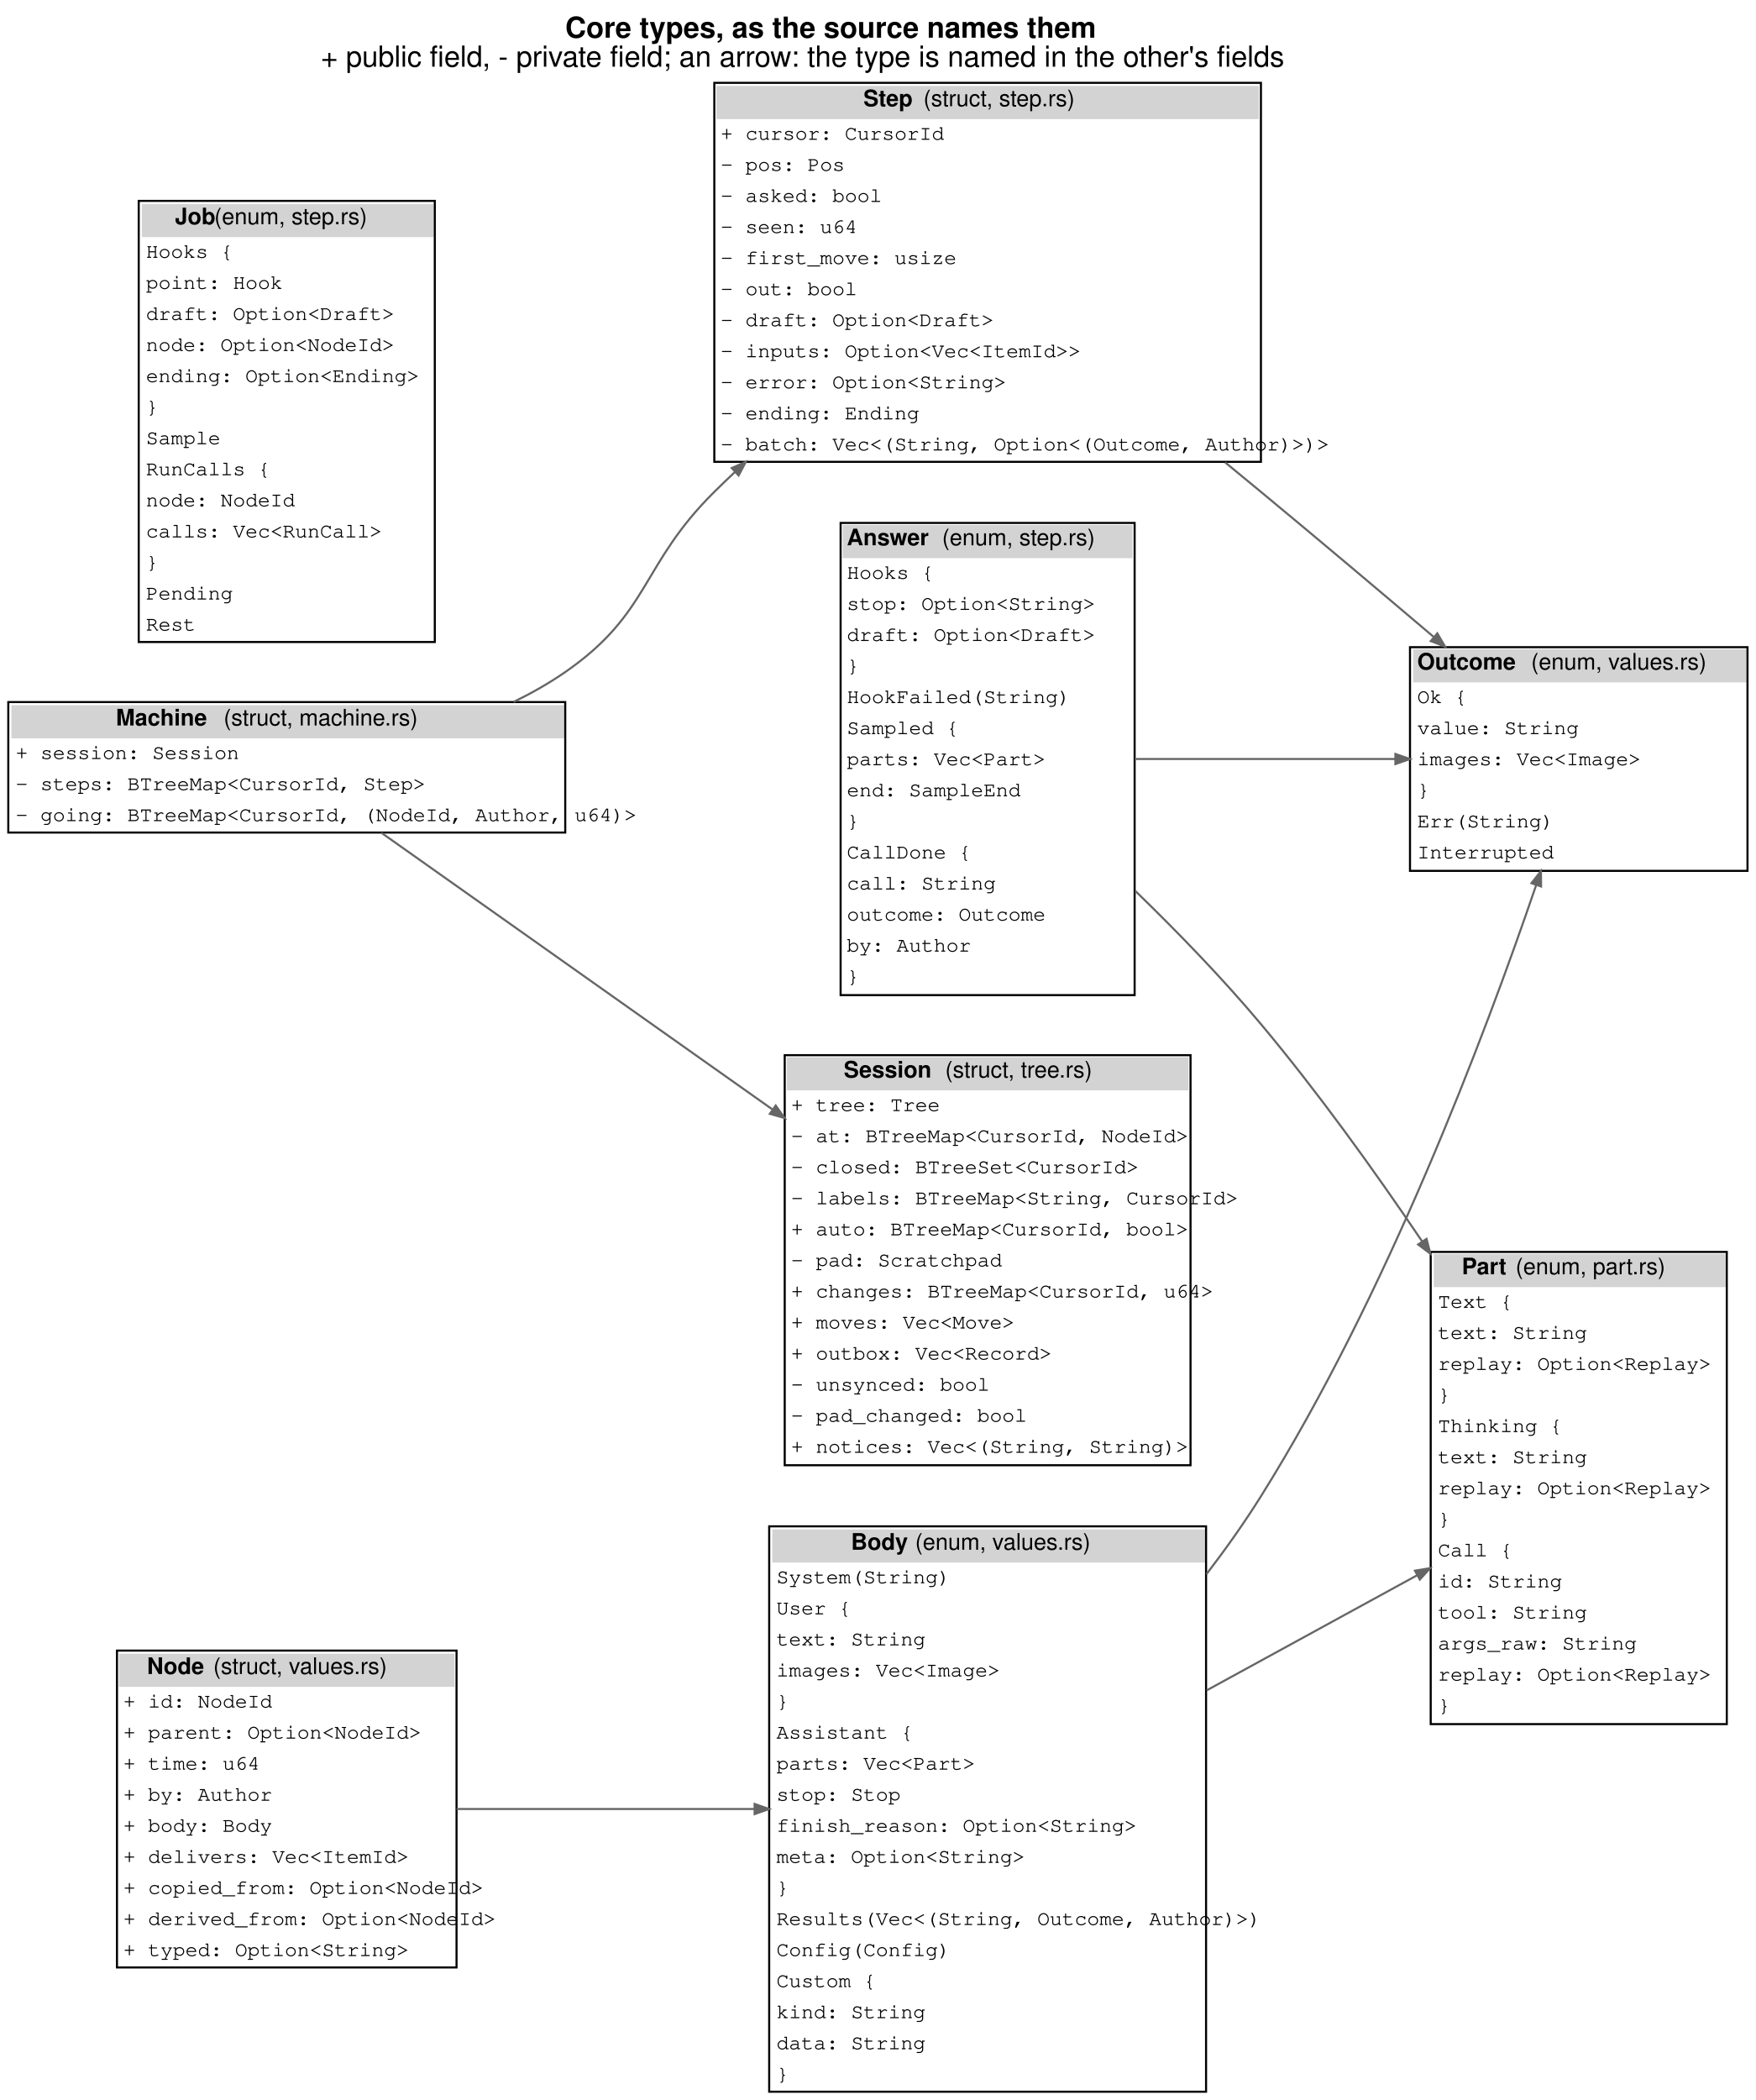
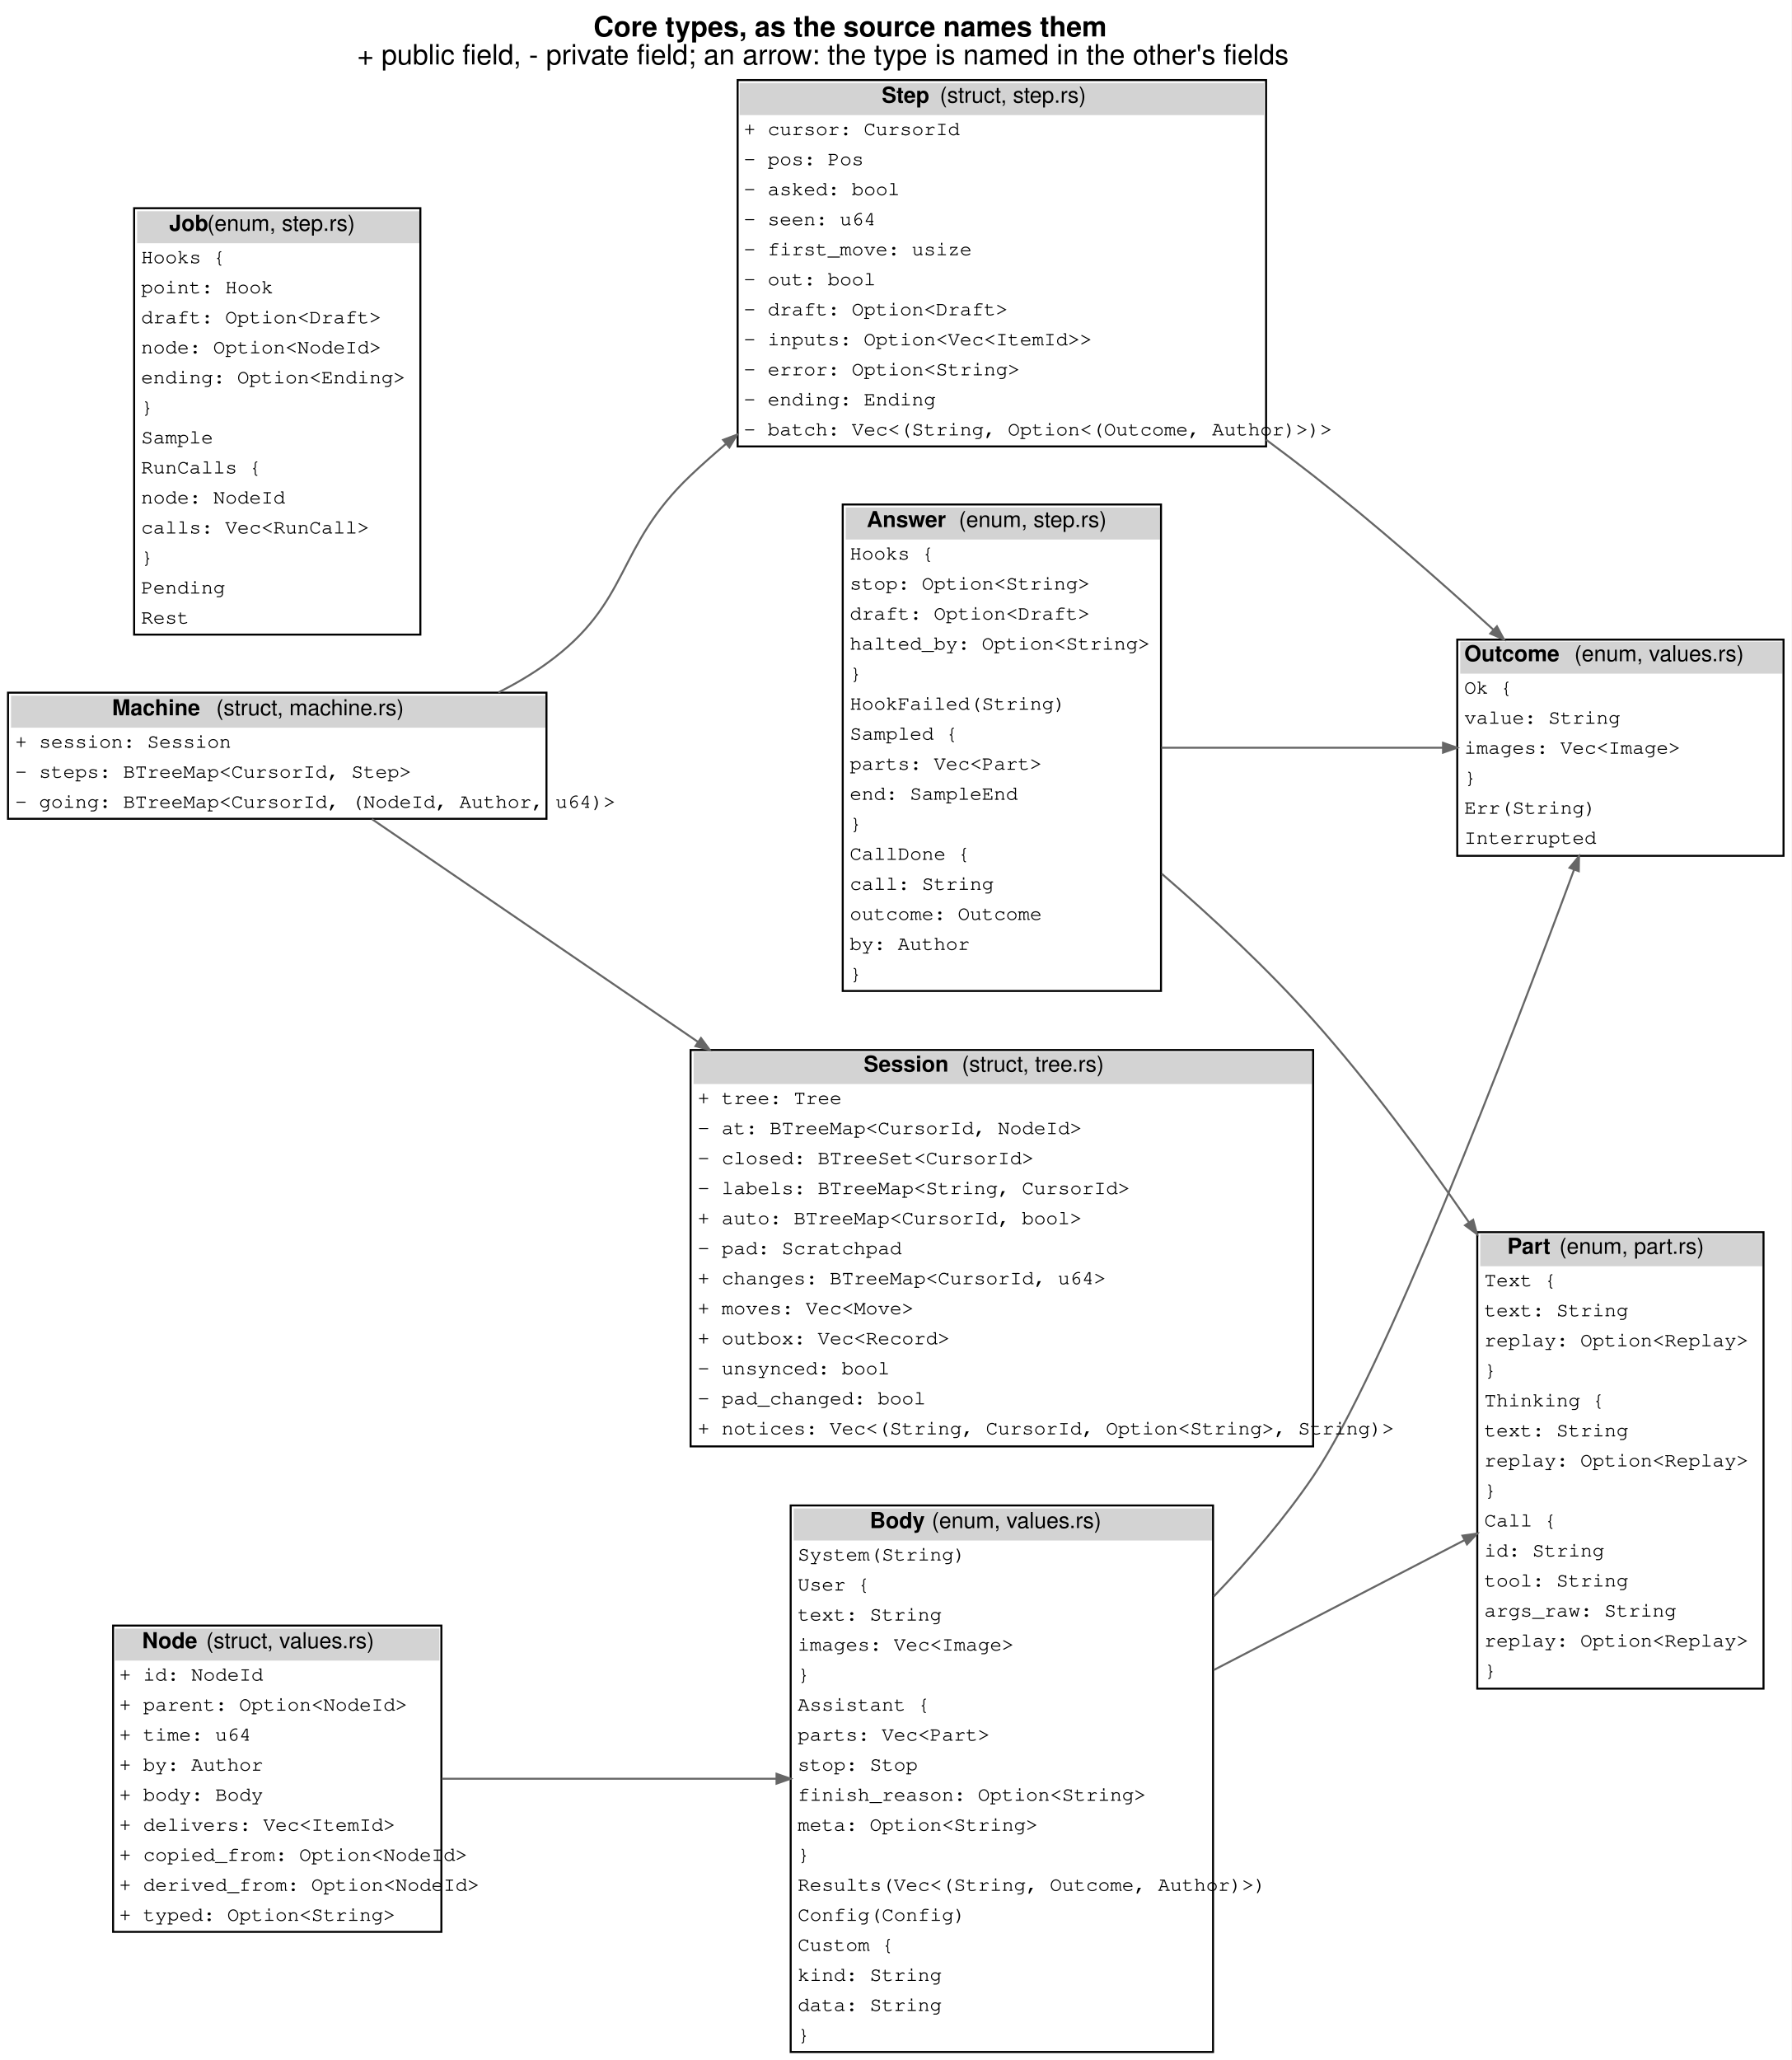
- <svg xmlns="http://www.w3.org/2000/svg" width="848pt" height="1014pt" viewBox="0.00 0.00 848.00 1014.00">
-   <g id="graph0" class="graph" transform="scale(1 1) rotate(0) translate(4 1010)">
-     <polygon fill="white" stroke="transparent" points="-4,4 -4,-1010 844,-1010 844,4 -4,4" />
-     <text text-anchor="start" x="269" y="-991.8" font-family="Helvetica,sans-Serif" font-weight="bold" font-size="14.00">Core types, as the source names them</text>
-     <text text-anchor="start" x="151" y="-977.8" font-family="Helvetica,sans-Serif" font-size="14.00">+ public field, - private field; an arrow: the type is named in the other's fields</text>
+ <svg xmlns="http://www.w3.org/2000/svg" width="895pt" height="1029pt" viewBox="0.00 0.00 895.00 1029.00">
+   <g id="graph0" class="graph" transform="scale(1 1) rotate(0) translate(4 1025)">
+     <polygon fill="white" stroke="transparent" points="-4,4 -4,-1025 891,-1025 891,4 -4,4" />
+     <text text-anchor="start" x="292.5" y="-1006.8" font-family="Helvetica,sans-Serif" font-weight="bold" font-size="14.00">Core types, as the source names them</text>
+     <text text-anchor="start" x="174.5" y="-992.8" font-family="Helvetica,sans-Serif" font-size="14.00">+ public field, - private field; an arrow: the type is named in the other's fields</text>
    <g id="node1" class="node">
-       <polygon fill="lightgray" stroke="transparent" points="369,-255.5 369,-271.5 578,-271.5 578,-255.5 369,-255.5" />
-       <text text-anchor="start" x="407" y="-261.7" font-family="Helvetica,sans-Serif" font-weight="bold" font-size="11.00">Body</text>
-       <text text-anchor="start" x="438" y="-261.7" font-family="Helvetica,sans-Serif" font-size="11.00"> (enum, values.rs)</text>
-       <text text-anchor="start" x="371" y="-245.5" font-family="Courier,monospace" font-size="10.00">System(String)</text>
-       <text text-anchor="start" x="371" y="-230.5" font-family="Courier,monospace" font-size="10.00">User {</text>
-       <text text-anchor="start" x="371" y="-215.5" font-family="Courier,monospace" font-size="10.00">    text: String</text>
-       <text text-anchor="start" x="371" y="-200.5" font-family="Courier,monospace" font-size="10.00">    images: Vec&lt;Image&gt;</text>
-       <text text-anchor="start" x="371" y="-185.5" font-family="Courier,monospace" font-size="10.00">}</text>
-       <text text-anchor="start" x="371" y="-170.5" font-family="Courier,monospace" font-size="10.00">Assistant {</text>
-       <text text-anchor="start" x="371" y="-155.5" font-family="Courier,monospace" font-size="10.00">    parts: Vec&lt;Part&gt;</text>
-       <text text-anchor="start" x="371" y="-140.5" font-family="Courier,monospace" font-size="10.00">    stop: Stop</text>
-       <text text-anchor="start" x="371" y="-125.5" font-family="Courier,monospace" font-size="10.00">    finish_reason: Option&lt;String&gt;</text>
-       <text text-anchor="start" x="371" y="-110.5" font-family="Courier,monospace" font-size="10.00">    meta: Option&lt;String&gt;</text>
-       <text text-anchor="start" x="371" y="-95.5" font-family="Courier,monospace" font-size="10.00">}</text>
-       <text text-anchor="start" x="371" y="-80.5" font-family="Courier,monospace" font-size="10.00">Results(Vec&lt;(String, Outcome, Author)&gt;)</text>
-       <text text-anchor="start" x="371" y="-65.5" font-family="Courier,monospace" font-size="10.00">Config(Config)</text>
-       <text text-anchor="start" x="371" y="-50.5" font-family="Courier,monospace" font-size="10.00">Custom {</text>
-       <text text-anchor="start" x="371" y="-35.5" font-family="Courier,monospace" font-size="10.00">    kind: String</text>
-       <text text-anchor="start" x="371" y="-20.5" font-family="Courier,monospace" font-size="10.00">    data: String</text>
-       <text text-anchor="start" x="371" y="-5.5" font-family="Courier,monospace" font-size="10.00">}</text>
-       <polygon fill="none" stroke="black" points="367.5,0 367.5,-273 578.5,-273 578.5,0 367.5,0" />
+       <polygon fill="lightgray" stroke="transparent" points="392.5,-255.5 392.5,-271.5 601.5,-271.5 601.5,-255.5 392.5,-255.5" />
+       <text text-anchor="start" x="430.5" y="-261.7" font-family="Helvetica,sans-Serif" font-weight="bold" font-size="11.00">Body</text>
+       <text text-anchor="start" x="461.5" y="-261.7" font-family="Helvetica,sans-Serif" font-size="11.00"> (enum, values.rs)</text>
+       <text text-anchor="start" x="394.5" y="-245.5" font-family="Courier,monospace" font-size="10.00">System(String)</text>
+       <text text-anchor="start" x="394.5" y="-230.5" font-family="Courier,monospace" font-size="10.00">User {</text>
+       <text text-anchor="start" x="394.5" y="-215.5" font-family="Courier,monospace" font-size="10.00">    text: String</text>
+       <text text-anchor="start" x="394.5" y="-200.5" font-family="Courier,monospace" font-size="10.00">    images: Vec&lt;Image&gt;</text>
+       <text text-anchor="start" x="394.5" y="-185.5" font-family="Courier,monospace" font-size="10.00">}</text>
+       <text text-anchor="start" x="394.5" y="-170.5" font-family="Courier,monospace" font-size="10.00">Assistant {</text>
+       <text text-anchor="start" x="394.5" y="-155.5" font-family="Courier,monospace" font-size="10.00">    parts: Vec&lt;Part&gt;</text>
+       <text text-anchor="start" x="394.5" y="-140.5" font-family="Courier,monospace" font-size="10.00">    stop: Stop</text>
+       <text text-anchor="start" x="394.5" y="-125.5" font-family="Courier,monospace" font-size="10.00">    finish_reason: Option&lt;String&gt;</text>
+       <text text-anchor="start" x="394.5" y="-110.5" font-family="Courier,monospace" font-size="10.00">    meta: Option&lt;String&gt;</text>
+       <text text-anchor="start" x="394.5" y="-95.5" font-family="Courier,monospace" font-size="10.00">}</text>
+       <text text-anchor="start" x="394.5" y="-80.5" font-family="Courier,monospace" font-size="10.00">Results(Vec&lt;(String, Outcome, Author)&gt;)</text>
+       <text text-anchor="start" x="394.5" y="-65.5" font-family="Courier,monospace" font-size="10.00">Config(Config)</text>
+       <text text-anchor="start" x="394.5" y="-50.5" font-family="Courier,monospace" font-size="10.00">Custom {</text>
+       <text text-anchor="start" x="394.5" y="-35.5" font-family="Courier,monospace" font-size="10.00">    kind: String</text>
+       <text text-anchor="start" x="394.5" y="-20.5" font-family="Courier,monospace" font-size="10.00">    data: String</text>
+       <text text-anchor="start" x="394.5" y="-5.5" font-family="Courier,monospace" font-size="10.00">}</text>
+       <polygon fill="none" stroke="black" points="391,0 391,-273 602,-273 602,0 391,0" />
    </g>
    <g id="node8" class="node">
-       <polygon fill="lightgray" stroke="transparent" points="678.5,-680.5 678.5,-696.5 839.5,-696.5 839.5,-680.5 678.5,-680.5" />
-       <text text-anchor="start" x="680.5" y="-686.7" font-family="Helvetica,sans-Serif" font-weight="bold" font-size="11.00">Outcome</text>
-       <text text-anchor="start" x="735.5" y="-686.7" font-family="Helvetica,sans-Serif" font-size="11.00"> (enum, values.rs)</text>
-       <text text-anchor="start" x="680.5" y="-670.5" font-family="Courier,monospace" font-size="10.00">Ok {</text>
-       <text text-anchor="start" x="680.5" y="-655.5" font-family="Courier,monospace" font-size="10.00">    value: String</text>
-       <text text-anchor="start" x="680.5" y="-640.5" font-family="Courier,monospace" font-size="10.00">    images: Vec&lt;Image&gt;</text>
-       <text text-anchor="start" x="680.5" y="-625.5" font-family="Courier,monospace" font-size="10.00">}</text>
-       <text text-anchor="start" x="680.5" y="-610.5" font-family="Courier,monospace" font-size="10.00">Err(String)</text>
-       <text text-anchor="start" x="680.5" y="-595.5" font-family="Courier,monospace" font-size="10.00">Interrupted</text>
-       <polygon fill="none" stroke="black" points="677,-589.5 677,-697.5 840,-697.5 840,-589.5 677,-589.5" />
+       <polygon fill="lightgray" stroke="transparent" points="725.5,-688.5 725.5,-704.5 886.5,-704.5 886.5,-688.5 725.5,-688.5" />
+       <text text-anchor="start" x="727.5" y="-694.7" font-family="Helvetica,sans-Serif" font-weight="bold" font-size="11.00">Outcome</text>
+       <text text-anchor="start" x="782.5" y="-694.7" font-family="Helvetica,sans-Serif" font-size="11.00"> (enum, values.rs)</text>
+       <text text-anchor="start" x="727.5" y="-678.5" font-family="Courier,monospace" font-size="10.00">Ok {</text>
+       <text text-anchor="start" x="727.5" y="-663.5" font-family="Courier,monospace" font-size="10.00">    value: String</text>
+       <text text-anchor="start" x="727.5" y="-648.5" font-family="Courier,monospace" font-size="10.00">    images: Vec&lt;Image&gt;</text>
+       <text text-anchor="start" x="727.5" y="-633.5" font-family="Courier,monospace" font-size="10.00">}</text>
+       <text text-anchor="start" x="727.5" y="-618.5" font-family="Courier,monospace" font-size="10.00">Err(String)</text>
+       <text text-anchor="start" x="727.5" y="-603.5" font-family="Courier,monospace" font-size="10.00">Interrupted</text>
+       <polygon fill="none" stroke="black" points="724,-597.5 724,-705.5 887,-705.5 887,-597.5 724,-597.5" />
    </g>
    <g id="edge2" class="edge">
-       <path fill="none" stroke="#666666" d="M578.7,-249.89C588.12,-262.19 597.08,-274.85 605,-287.5 665.6,-384.24 712.89,-509.24 737.88,-582.47" />
-       <polygon fill="#666666" stroke="#666666" points="735.66,-583.55 740.23,-589.39 740.3,-581.97 735.66,-583.55" />
+       <path fill="none" stroke="#666666" d="M602.3,-227.48C620.31,-246.16 637.77,-266.56 652,-287.5 687.03,-339.06 749.3,-501.2 782.39,-590.69" />
+       <polygon fill="#666666" stroke="#666666" points="780.1,-591.55 784.82,-597.27 784.7,-589.85 780.1,-591.55" />
    </g>
    <g id="node9" class="node">
-       <polygon fill="lightgray" stroke="transparent" points="688.5,-388.5 688.5,-404.5 829.5,-404.5 829.5,-388.5 688.5,-388.5" />
-       <text text-anchor="start" x="702" y="-394.7" font-family="Helvetica,sans-Serif" font-weight="bold" font-size="11.00">Part</text>
-       <text text-anchor="start" x="728" y="-394.7" font-family="Helvetica,sans-Serif" font-size="11.00"> (enum, part.rs)</text>
-       <text text-anchor="start" x="690.5" y="-378.5" font-family="Courier,monospace" font-size="10.00">Text {</text>
-       <text text-anchor="start" x="690.5" y="-363.5" font-family="Courier,monospace" font-size="10.00">    text: String</text>
-       <text text-anchor="start" x="690.5" y="-348.5" font-family="Courier,monospace" font-size="10.00">    replay: Option&lt;Replay&gt;</text>
-       <text text-anchor="start" x="690.5" y="-333.5" font-family="Courier,monospace" font-size="10.00">}</text>
-       <text text-anchor="start" x="690.5" y="-318.5" font-family="Courier,monospace" font-size="10.00">Thinking {</text>
-       <text text-anchor="start" x="690.5" y="-303.5" font-family="Courier,monospace" font-size="10.00">    text: String</text>
-       <text text-anchor="start" x="690.5" y="-288.5" font-family="Courier,monospace" font-size="10.00">    replay: Option&lt;Replay&gt;</text>
-       <text text-anchor="start" x="690.5" y="-273.5" font-family="Courier,monospace" font-size="10.00">}</text>
-       <text text-anchor="start" x="690.5" y="-258.5" font-family="Courier,monospace" font-size="10.00">Call {</text>
-       <text text-anchor="start" x="690.5" y="-243.5" font-family="Courier,monospace" font-size="10.00">    id: String</text>
-       <text text-anchor="start" x="690.5" y="-228.5" font-family="Courier,monospace" font-size="10.00">    tool: String</text>
-       <text text-anchor="start" x="690.5" y="-213.5" font-family="Courier,monospace" font-size="10.00">    args_raw: String</text>
-       <text text-anchor="start" x="690.5" y="-198.5" font-family="Courier,monospace" font-size="10.00">    replay: Option&lt;Replay&gt;</text>
-       <text text-anchor="start" x="690.5" y="-183.5" font-family="Courier,monospace" font-size="10.00">}</text>
-       <polygon fill="none" stroke="black" points="687,-177.5 687,-405.5 830,-405.5 830,-177.5 687,-177.5" />
+       <polygon fill="lightgray" stroke="transparent" points="735.5,-392.5 735.5,-408.5 876.5,-408.5 876.5,-392.5 735.5,-392.5" />
+       <text text-anchor="start" x="749" y="-398.7" font-family="Helvetica,sans-Serif" font-weight="bold" font-size="11.00">Part</text>
+       <text text-anchor="start" x="775" y="-398.7" font-family="Helvetica,sans-Serif" font-size="11.00"> (enum, part.rs)</text>
+       <text text-anchor="start" x="737.5" y="-382.5" font-family="Courier,monospace" font-size="10.00">Text {</text>
+       <text text-anchor="start" x="737.5" y="-367.5" font-family="Courier,monospace" font-size="10.00">    text: String</text>
+       <text text-anchor="start" x="737.5" y="-352.5" font-family="Courier,monospace" font-size="10.00">    replay: Option&lt;Replay&gt;</text>
+       <text text-anchor="start" x="737.5" y="-337.5" font-family="Courier,monospace" font-size="10.00">}</text>
+       <text text-anchor="start" x="737.5" y="-322.5" font-family="Courier,monospace" font-size="10.00">Thinking {</text>
+       <text text-anchor="start" x="737.5" y="-307.5" font-family="Courier,monospace" font-size="10.00">    text: String</text>
+       <text text-anchor="start" x="737.5" y="-292.5" font-family="Courier,monospace" font-size="10.00">    replay: Option&lt;Replay&gt;</text>
+       <text text-anchor="start" x="737.5" y="-277.5" font-family="Courier,monospace" font-size="10.00">}</text>
+       <text text-anchor="start" x="737.5" y="-262.5" font-family="Courier,monospace" font-size="10.00">Call {</text>
+       <text text-anchor="start" x="737.5" y="-247.5" font-family="Courier,monospace" font-size="10.00">    id: String</text>
+       <text text-anchor="start" x="737.5" y="-232.5" font-family="Courier,monospace" font-size="10.00">    tool: String</text>
+       <text text-anchor="start" x="737.5" y="-217.5" font-family="Courier,monospace" font-size="10.00">    args_raw: String</text>
+       <text text-anchor="start" x="737.5" y="-202.5" font-family="Courier,monospace" font-size="10.00">    replay: Option&lt;Replay&gt;</text>
+       <text text-anchor="start" x="737.5" y="-187.5" font-family="Courier,monospace" font-size="10.00">}</text>
+       <polygon fill="none" stroke="black" points="734,-181.5 734,-409.5 877,-409.5 877,-181.5 734,-181.5" />
    </g>
    <g id="edge1" class="edge">
-       <path fill="none" stroke="#666666" d="M578.76,-193.78C612.47,-212.21 649.19,-232.28 680.53,-249.42" />
-       <polygon fill="#666666" stroke="#666666" points="679.4,-251.59 686.72,-252.8 681.75,-247.29 679.4,-251.59" />
+       <path fill="none" stroke="#666666" d="M602.29,-190.77C643.34,-212.03 689.58,-235.98 727.47,-255.6" />
+       <polygon fill="#666666" stroke="#666666" points="726.61,-257.92 733.96,-258.96 728.87,-253.57 726.61,-257.92" />
    </g>
    <g id="node2" class="node">
      <polygon fill="lightgray" stroke="transparent" points="53.5,-195.5 53.5,-211.5 215.5,-211.5 215.5,-195.5 53.5,-195.5" />
      <text text-anchor="start" x="67" y="-201.7" font-family="Helvetica,sans-Serif" font-weight="bold" font-size="11.00">Node</text>
      <text text-anchor="start" x="99" y="-201.7" font-family="Helvetica,sans-Serif" font-size="11.00"> (struct, values.rs)</text>
      <text text-anchor="start" x="55.5" y="-185.5" font-family="Courier,monospace" font-size="10.00">+ id: NodeId</text>
      <text text-anchor="start" x="55.5" y="-170.5" font-family="Courier,monospace" font-size="10.00">+ parent: Option&lt;NodeId&gt;</text>
      <text text-anchor="start" x="55.5" y="-155.5" font-family="Courier,monospace" font-size="10.00">+ time: u64</text>
      <text text-anchor="start" x="55.5" y="-140.5" font-family="Courier,monospace" font-size="10.00">+ by: Author</text>
      <text text-anchor="start" x="55.5" y="-125.5" font-family="Courier,monospace" font-size="10.00">+ body: Body</text>
      <text text-anchor="start" x="55.5" y="-110.5" font-family="Courier,monospace" font-size="10.00">+ delivers: Vec&lt;ItemId&gt;</text>
      <text text-anchor="start" x="55.5" y="-95.5" font-family="Courier,monospace" font-size="10.00">+ copied_from: Option&lt;NodeId&gt;</text>
      <text text-anchor="start" x="55.5" y="-80.5" font-family="Courier,monospace" font-size="10.00">+ derived_from: Option&lt;NodeId&gt;</text>
      <text text-anchor="start" x="55.5" y="-65.5" font-family="Courier,monospace" font-size="10.00">+ typed: Option&lt;String&gt;</text>
      <polygon fill="none" stroke="black" points="52.5,-60 52.5,-213 216.5,-213 216.5,-60 52.5,-60" />
    </g>
    <g id="edge3" class="edge">
-       <path fill="none" stroke="#666666" d="M216.53,-136.5C259.63,-136.5 313.28,-136.5 360.28,-136.5" />
-       <polygon fill="#666666" stroke="#666666" points="360.46,-138.95 367.46,-136.5 360.46,-134.05 360.46,-138.95" />
+       <path fill="none" stroke="#666666" d="M216.74,-136.5C266.06,-136.5 329.71,-136.5 383.73,-136.5" />
+       <polygon fill="#666666" stroke="#666666" points="383.94,-138.95 390.94,-136.5 383.94,-134.05 383.94,-138.95" />
    </g>
    <g id="node3" class="node">
-       <polygon fill="lightgray" stroke="transparent" points="376,-483.5 376,-499.5 570,-499.5 570,-483.5 376,-483.5" />
-       <text text-anchor="start" x="403.5" y="-489.7" font-family="Helvetica,sans-Serif" font-weight="bold" font-size="11.00">Session</text>
-       <text text-anchor="start" x="452.5" y="-489.7" font-family="Helvetica,sans-Serif" font-size="11.00"> (struct, tree.rs)</text>
-       <text text-anchor="start" x="378" y="-473.5" font-family="Courier,monospace" font-size="10.00">+ tree: Tree</text>
-       <text text-anchor="start" x="378" y="-458.5" font-family="Courier,monospace" font-size="10.00">- at: BTreeMap&lt;CursorId, NodeId&gt;</text>
-       <text text-anchor="start" x="378" y="-443.5" font-family="Courier,monospace" font-size="10.00">- closed: BTreeSet&lt;CursorId&gt;</text>
-       <text text-anchor="start" x="378" y="-428.5" font-family="Courier,monospace" font-size="10.00">- labels: BTreeMap&lt;String, CursorId&gt;</text>
-       <text text-anchor="start" x="378" y="-413.5" font-family="Courier,monospace" font-size="10.00">+ auto: BTreeMap&lt;CursorId, bool&gt;</text>
-       <text text-anchor="start" x="378" y="-398.5" font-family="Courier,monospace" font-size="10.00">- pad: Scratchpad</text>
-       <text text-anchor="start" x="378" y="-383.5" font-family="Courier,monospace" font-size="10.00">+ changes: BTreeMap&lt;CursorId, u64&gt;</text>
-       <text text-anchor="start" x="378" y="-368.5" font-family="Courier,monospace" font-size="10.00">+ moves: Vec&lt;Move&gt;</text>
-       <text text-anchor="start" x="378" y="-353.5" font-family="Courier,monospace" font-size="10.00">+ outbox: Vec&lt;Record&gt;</text>
-       <text text-anchor="start" x="378" y="-338.5" font-family="Courier,monospace" font-size="10.00">- unsynced: bool</text>
-       <text text-anchor="start" x="378" y="-323.5" font-family="Courier,monospace" font-size="10.00">- pad_changed: bool</text>
-       <text text-anchor="start" x="378" y="-308.5" font-family="Courier,monospace" font-size="10.00">+ notices: Vec&lt;(String, String)&gt;</text>
-       <polygon fill="none" stroke="black" points="375,-302.5 375,-500.5 571,-500.5 571,-302.5 375,-302.5" />
+       <polygon fill="lightgray" stroke="transparent" points="342.5,-483.5 342.5,-499.5 651.5,-499.5 651.5,-483.5 342.5,-483.5" />
+       <text text-anchor="start" x="427.5" y="-489.7" font-family="Helvetica,sans-Serif" font-weight="bold" font-size="11.00">Session</text>
+       <text text-anchor="start" x="476.5" y="-489.7" font-family="Helvetica,sans-Serif" font-size="11.00"> (struct, tree.rs)</text>
+       <text text-anchor="start" x="344.5" y="-473.5" font-family="Courier,monospace" font-size="10.00">+ tree: Tree</text>
+       <text text-anchor="start" x="344.5" y="-458.5" font-family="Courier,monospace" font-size="10.00">- at: BTreeMap&lt;CursorId, NodeId&gt;</text>
+       <text text-anchor="start" x="344.5" y="-443.5" font-family="Courier,monospace" font-size="10.00">- closed: BTreeSet&lt;CursorId&gt;</text>
+       <text text-anchor="start" x="344.5" y="-428.5" font-family="Courier,monospace" font-size="10.00">- labels: BTreeMap&lt;String, CursorId&gt;</text>
+       <text text-anchor="start" x="344.5" y="-413.5" font-family="Courier,monospace" font-size="10.00">+ auto: BTreeMap&lt;CursorId, bool&gt;</text>
+       <text text-anchor="start" x="344.5" y="-398.5" font-family="Courier,monospace" font-size="10.00">- pad: Scratchpad</text>
+       <text text-anchor="start" x="344.5" y="-383.5" font-family="Courier,monospace" font-size="10.00">+ changes: BTreeMap&lt;CursorId, u64&gt;</text>
+       <text text-anchor="start" x="344.5" y="-368.5" font-family="Courier,monospace" font-size="10.00">+ moves: Vec&lt;Move&gt;</text>
+       <text text-anchor="start" x="344.5" y="-353.5" font-family="Courier,monospace" font-size="10.00">+ outbox: Vec&lt;Record&gt;</text>
+       <text text-anchor="start" x="344.5" y="-338.5" font-family="Courier,monospace" font-size="10.00">- unsynced: bool</text>
+       <text text-anchor="start" x="344.5" y="-323.5" font-family="Courier,monospace" font-size="10.00">- pad_changed: bool</text>
+       <text text-anchor="start" x="344.5" y="-308.5" font-family="Courier,monospace" font-size="10.00">+ notices: Vec&lt;(String, CursorId, Option&lt;String&gt;, String)&gt;</text>
+       <polygon fill="none" stroke="black" points="341,-302.5 341,-500.5 652,-500.5 652,-302.5 341,-302.5" />
    </g>
    <g id="node4" class="node">
-       <polygon fill="lightgray" stroke="transparent" points="1.5,-653.5 1.5,-669.5 268.5,-669.5 268.5,-653.5 1.5,-653.5" />
-       <text text-anchor="start" x="52" y="-659.7" font-family="Helvetica,sans-Serif" font-weight="bold" font-size="11.00">Machine</text>
-       <text text-anchor="start" x="104" y="-659.7" font-family="Helvetica,sans-Serif" font-size="11.00"> (struct, machine.rs)</text>
-       <text text-anchor="start" x="3.5" y="-643.5" font-family="Courier,monospace" font-size="10.00">+ session: Session</text>
-       <text text-anchor="start" x="3.5" y="-628.5" font-family="Courier,monospace" font-size="10.00">- steps: BTreeMap&lt;CursorId, Step&gt;</text>
-       <text text-anchor="start" x="3.5" y="-613.5" font-family="Courier,monospace" font-size="10.00">- going: BTreeMap&lt;CursorId, (NodeId, Author, u64)&gt;</text>
-       <polygon fill="none" stroke="black" points="0,-608 0,-671 269,-671 269,-608 0,-608" />
+       <polygon fill="lightgray" stroke="transparent" points="1.5,-661.5 1.5,-677.5 268.5,-677.5 268.5,-661.5 1.5,-661.5" />
+       <text text-anchor="start" x="52" y="-667.7" font-family="Helvetica,sans-Serif" font-weight="bold" font-size="11.00">Machine</text>
+       <text text-anchor="start" x="104" y="-667.7" font-family="Helvetica,sans-Serif" font-size="11.00"> (struct, machine.rs)</text>
+       <text text-anchor="start" x="3.5" y="-651.5" font-family="Courier,monospace" font-size="10.00">+ session: Session</text>
+       <text text-anchor="start" x="3.5" y="-636.5" font-family="Courier,monospace" font-size="10.00">- steps: BTreeMap&lt;CursorId, Step&gt;</text>
+       <text text-anchor="start" x="3.5" y="-621.5" font-family="Courier,monospace" font-size="10.00">- going: BTreeMap&lt;CursorId, (NodeId, Author, u64)&gt;</text>
+       <polygon fill="none" stroke="black" points="0,-616 0,-679 269,-679 269,-616 0,-616" />
    </g>
    <g id="edge4" class="edge">
-       <path fill="none" stroke="#666666" d="M180.18,-607.9C228.07,-574.03 305.72,-519.1 368.89,-474.43" />
-       <polygon fill="#666666" stroke="#666666" points="370.65,-476.18 374.96,-470.14 367.83,-472.18 370.65,-476.18" />
+       <path fill="none" stroke="#666666" d="M181.83,-615.84C223.14,-587.62 285.96,-544.68 344.57,-504.64" />
+       <polygon fill="#666666" stroke="#666666" points="346.19,-506.49 350.59,-500.52 343.43,-502.45 346.19,-506.49" />
    </g>
    <g id="node5" class="node">
-       <polygon fill="lightgray" stroke="transparent" points="342,-952.5 342,-968.5 604,-968.5 604,-952.5 342,-952.5" />
-       <text text-anchor="start" x="413" y="-958.7" font-family="Helvetica,sans-Serif" font-weight="bold" font-size="11.00">Step</text>
-       <text text-anchor="start" x="442" y="-958.7" font-family="Helvetica,sans-Serif" font-size="11.00"> (struct, step.rs)</text>
-       <text text-anchor="start" x="344" y="-942.5" font-family="Courier,monospace" font-size="10.00">+ cursor: CursorId</text>
-       <text text-anchor="start" x="344" y="-927.5" font-family="Courier,monospace" font-size="10.00">- pos: Pos</text>
-       <text text-anchor="start" x="344" y="-912.5" font-family="Courier,monospace" font-size="10.00">- asked: bool</text>
-       <text text-anchor="start" x="344" y="-897.5" font-family="Courier,monospace" font-size="10.00">- seen: u64</text>
-       <text text-anchor="start" x="344" y="-882.5" font-family="Courier,monospace" font-size="10.00">- first_move: usize</text>
-       <text text-anchor="start" x="344" y="-867.5" font-family="Courier,monospace" font-size="10.00">- out: bool</text>
-       <text text-anchor="start" x="344" y="-852.5" font-family="Courier,monospace" font-size="10.00">- draft: Option&lt;Draft&gt;</text>
-       <text text-anchor="start" x="344" y="-837.5" font-family="Courier,monospace" font-size="10.00">- inputs: Option&lt;Vec&lt;ItemId&gt;&gt;</text>
-       <text text-anchor="start" x="344" y="-822.5" font-family="Courier,monospace" font-size="10.00">- error: Option&lt;String&gt;</text>
-       <text text-anchor="start" x="344" y="-807.5" font-family="Courier,monospace" font-size="10.00">- ending: Ending</text>
-       <text text-anchor="start" x="344" y="-792.5" font-family="Courier,monospace" font-size="10.00">- batch: Vec&lt;(String, Option&lt;(Outcome, Author)&gt;)&gt;</text>
-       <polygon fill="none" stroke="black" points="341,-787 341,-970 605,-970 605,-787 341,-787" />
+       <polygon fill="lightgray" stroke="transparent" points="365.5,-967.5 365.5,-983.5 627.5,-983.5 627.5,-967.5 365.5,-967.5" />
+       <text text-anchor="start" x="436.5" y="-973.7" font-family="Helvetica,sans-Serif" font-weight="bold" font-size="11.00">Step</text>
+       <text text-anchor="start" x="465.5" y="-973.7" font-family="Helvetica,sans-Serif" font-size="11.00"> (struct, step.rs)</text>
+       <text text-anchor="start" x="367.5" y="-957.5" font-family="Courier,monospace" font-size="10.00">+ cursor: CursorId</text>
+       <text text-anchor="start" x="367.5" y="-942.5" font-family="Courier,monospace" font-size="10.00">- pos: Pos</text>
+       <text text-anchor="start" x="367.5" y="-927.5" font-family="Courier,monospace" font-size="10.00">- asked: bool</text>
+       <text text-anchor="start" x="367.5" y="-912.5" font-family="Courier,monospace" font-size="10.00">- seen: u64</text>
+       <text text-anchor="start" x="367.5" y="-897.5" font-family="Courier,monospace" font-size="10.00">- first_move: usize</text>
+       <text text-anchor="start" x="367.5" y="-882.5" font-family="Courier,monospace" font-size="10.00">- out: bool</text>
+       <text text-anchor="start" x="367.5" y="-867.5" font-family="Courier,monospace" font-size="10.00">- draft: Option&lt;Draft&gt;</text>
+       <text text-anchor="start" x="367.5" y="-852.5" font-family="Courier,monospace" font-size="10.00">- inputs: Option&lt;Vec&lt;ItemId&gt;&gt;</text>
+       <text text-anchor="start" x="367.5" y="-837.5" font-family="Courier,monospace" font-size="10.00">- error: Option&lt;String&gt;</text>
+       <text text-anchor="start" x="367.5" y="-822.5" font-family="Courier,monospace" font-size="10.00">- ending: Ending</text>
+       <text text-anchor="start" x="367.5" y="-807.5" font-family="Courier,monospace" font-size="10.00">- batch: Vec&lt;(String, Option&lt;(Outcome, Author)&gt;)&gt;</text>
+       <polygon fill="none" stroke="black" points="364.5,-802 364.5,-985 628.5,-985 628.5,-802 364.5,-802" />
    </g>
    <g id="edge5" class="edge">
-       <path fill="none" stroke="#666666" d="M244.05,-671.06C252.8,-675.33 261.24,-680.13 269,-685.5 310.26,-714.07 305.31,-737.21 341,-772.5 344.21,-775.67 347.5,-778.85 350.87,-782.01" />
-       <polygon fill="#666666" stroke="#666666" points="349.41,-784 356.2,-786.98 352.75,-780.42 349.41,-784" />
+       <path fill="none" stroke="#666666" d="M244.95,-679.08C253.4,-683.34 261.54,-688.13 269,-693.5 311.69,-724.27 302.83,-751.27 341,-787.5 346.6,-792.81 352.49,-798.05 358.57,-803.19" />
+       <polygon fill="#666666" stroke="#666666" points="357.25,-805.28 364.2,-807.87 360.38,-801.51 357.25,-805.28" />
    </g>
    <g id="edge6" class="edge">
-       <path fill="none" stroke="#666666" d="M587.73,-786.72C593.58,-781.93 599.36,-777.16 605,-772.5 632.44,-749.8 662.4,-724.55 688.45,-702.45" />
-       <polygon fill="#666666" stroke="#666666" points="690.2,-704.19 693.95,-697.79 687.03,-700.45 690.2,-704.19" />
+       <path fill="none" stroke="#666666" d="M628.58,-805.3C636.58,-799.38 644.45,-793.42 652,-787.5 682.62,-763.5 715,-735.09 742.01,-710.47" />
+       <polygon fill="#666666" stroke="#666666" points="743.82,-712.13 747.34,-705.6 740.52,-708.51 743.82,-712.13" />
    </g>
    <g id="node6" class="node">
-       <polygon fill="lightgray" stroke="transparent" points="64.5,-895.5 64.5,-911.5 205.5,-911.5 205.5,-895.5 64.5,-895.5" />
-       <text text-anchor="start" x="80.5" y="-901.7" font-family="Helvetica,sans-Serif" font-weight="bold" font-size="11.00">Job</text>
-       <text text-anchor="start" x="99.5" y="-901.7" font-family="Helvetica,sans-Serif" font-size="11.00"> (enum, step.rs)</text>
-       <text text-anchor="start" x="66.5" y="-885.5" font-family="Courier,monospace" font-size="10.00">Hooks {</text>
-       <text text-anchor="start" x="66.5" y="-870.5" font-family="Courier,monospace" font-size="10.00">    point: Hook</text>
-       <text text-anchor="start" x="66.5" y="-855.5" font-family="Courier,monospace" font-size="10.00">    draft: Option&lt;Draft&gt;</text>
-       <text text-anchor="start" x="66.5" y="-840.5" font-family="Courier,monospace" font-size="10.00">    node: Option&lt;NodeId&gt;</text>
-       <text text-anchor="start" x="66.5" y="-825.5" font-family="Courier,monospace" font-size="10.00">    ending: Option&lt;Ending&gt;</text>
-       <text text-anchor="start" x="66.5" y="-810.5" font-family="Courier,monospace" font-size="10.00">}</text>
-       <text text-anchor="start" x="66.5" y="-795.5" font-family="Courier,monospace" font-size="10.00">Sample</text>
-       <text text-anchor="start" x="66.5" y="-780.5" font-family="Courier,monospace" font-size="10.00">RunCalls {</text>
-       <text text-anchor="start" x="66.5" y="-765.5" font-family="Courier,monospace" font-size="10.00">    node: NodeId</text>
-       <text text-anchor="start" x="66.5" y="-750.5" font-family="Courier,monospace" font-size="10.00">    calls: Vec&lt;RunCall&gt;</text>
-       <text text-anchor="start" x="66.5" y="-735.5" font-family="Courier,monospace" font-size="10.00">}</text>
-       <text text-anchor="start" x="66.5" y="-720.5" font-family="Courier,monospace" font-size="10.00">Pending</text>
-       <text text-anchor="start" x="66.5" y="-705.5" font-family="Courier,monospace" font-size="10.00">Rest</text>
-       <polygon fill="none" stroke="black" points="63,-700 63,-913 206,-913 206,-700 63,-700" />
+       <polygon fill="lightgray" stroke="transparent" points="64.5,-903.5 64.5,-919.5 205.5,-919.5 205.5,-903.5 64.5,-903.5" />
+       <text text-anchor="start" x="80.5" y="-909.7" font-family="Helvetica,sans-Serif" font-weight="bold" font-size="11.00">Job</text>
+       <text text-anchor="start" x="99.5" y="-909.7" font-family="Helvetica,sans-Serif" font-size="11.00"> (enum, step.rs)</text>
+       <text text-anchor="start" x="66.5" y="-893.5" font-family="Courier,monospace" font-size="10.00">Hooks {</text>
+       <text text-anchor="start" x="66.5" y="-878.5" font-family="Courier,monospace" font-size="10.00">    point: Hook</text>
+       <text text-anchor="start" x="66.5" y="-863.5" font-family="Courier,monospace" font-size="10.00">    draft: Option&lt;Draft&gt;</text>
+       <text text-anchor="start" x="66.5" y="-848.5" font-family="Courier,monospace" font-size="10.00">    node: Option&lt;NodeId&gt;</text>
+       <text text-anchor="start" x="66.5" y="-833.5" font-family="Courier,monospace" font-size="10.00">    ending: Option&lt;Ending&gt;</text>
+       <text text-anchor="start" x="66.5" y="-818.5" font-family="Courier,monospace" font-size="10.00">}</text>
+       <text text-anchor="start" x="66.5" y="-803.5" font-family="Courier,monospace" font-size="10.00">Sample</text>
+       <text text-anchor="start" x="66.5" y="-788.5" font-family="Courier,monospace" font-size="10.00">RunCalls {</text>
+       <text text-anchor="start" x="66.5" y="-773.5" font-family="Courier,monospace" font-size="10.00">    node: NodeId</text>
+       <text text-anchor="start" x="66.5" y="-758.5" font-family="Courier,monospace" font-size="10.00">    calls: Vec&lt;RunCall&gt;</text>
+       <text text-anchor="start" x="66.5" y="-743.5" font-family="Courier,monospace" font-size="10.00">}</text>
+       <text text-anchor="start" x="66.5" y="-728.5" font-family="Courier,monospace" font-size="10.00">Pending</text>
+       <text text-anchor="start" x="66.5" y="-713.5" font-family="Courier,monospace" font-size="10.00">Rest</text>
+       <polygon fill="none" stroke="black" points="63,-708 63,-921 206,-921 206,-708 63,-708" />
    </g>
    <g id="node7" class="node">
-       <polygon fill="lightgray" stroke="transparent" points="403,-740.5 403,-756.5 543,-756.5 543,-740.5 403,-740.5" />
-       <text text-anchor="start" x="405" y="-746.7" font-family="Helvetica,sans-Serif" font-weight="bold" font-size="11.00">Answer</text>
-       <text text-anchor="start" x="451" y="-746.7" font-family="Helvetica,sans-Serif" font-size="11.00"> (enum, step.rs)</text>
-       <text text-anchor="start" x="405" y="-730.5" font-family="Courier,monospace" font-size="10.00">Hooks {</text>
-       <text text-anchor="start" x="405" y="-715.5" font-family="Courier,monospace" font-size="10.00">    stop: Option&lt;String&gt;</text>
-       <text text-anchor="start" x="405" y="-700.5" font-family="Courier,monospace" font-size="10.00">    draft: Option&lt;Draft&gt;</text>
-       <text text-anchor="start" x="405" y="-685.5" font-family="Courier,monospace" font-size="10.00">}</text>
-       <text text-anchor="start" x="405" y="-670.5" font-family="Courier,monospace" font-size="10.00">HookFailed(String)</text>
-       <text text-anchor="start" x="405" y="-655.5" font-family="Courier,monospace" font-size="10.00">Sampled {</text>
-       <text text-anchor="start" x="405" y="-640.5" font-family="Courier,monospace" font-size="10.00">    parts: Vec&lt;Part&gt;</text>
-       <text text-anchor="start" x="405" y="-625.5" font-family="Courier,monospace" font-size="10.00">    end: SampleEnd</text>
-       <text text-anchor="start" x="405" y="-610.5" font-family="Courier,monospace" font-size="10.00">}</text>
-       <text text-anchor="start" x="405" y="-595.5" font-family="Courier,monospace" font-size="10.00">CallDone {</text>
-       <text text-anchor="start" x="405" y="-580.5" font-family="Courier,monospace" font-size="10.00">    call: String</text>
-       <text text-anchor="start" x="405" y="-565.5" font-family="Courier,monospace" font-size="10.00">    outcome: Outcome</text>
-       <text text-anchor="start" x="405" y="-550.5" font-family="Courier,monospace" font-size="10.00">    by: Author</text>
-       <text text-anchor="start" x="405" y="-535.5" font-family="Courier,monospace" font-size="10.00">}</text>
-       <polygon fill="none" stroke="black" points="402,-529.5 402,-757.5 544,-757.5 544,-529.5 402,-529.5" />
+       <polygon fill="lightgray" stroke="transparent" points="418.5,-755.5 418.5,-771.5 575.5,-771.5 575.5,-755.5 418.5,-755.5" />
+       <text text-anchor="start" x="429" y="-761.7" font-family="Helvetica,sans-Serif" font-weight="bold" font-size="11.00">Answer</text>
+       <text text-anchor="start" x="475" y="-761.7" font-family="Helvetica,sans-Serif" font-size="11.00"> (enum, step.rs)</text>
+       <text text-anchor="start" x="420.5" y="-745.5" font-family="Courier,monospace" font-size="10.00">Hooks {</text>
+       <text text-anchor="start" x="420.5" y="-730.5" font-family="Courier,monospace" font-size="10.00">    stop: Option&lt;String&gt;</text>
+       <text text-anchor="start" x="420.5" y="-715.5" font-family="Courier,monospace" font-size="10.00">    draft: Option&lt;Draft&gt;</text>
+       <text text-anchor="start" x="420.5" y="-700.5" font-family="Courier,monospace" font-size="10.00">    halted_by: Option&lt;String&gt;</text>
+       <text text-anchor="start" x="420.5" y="-685.5" font-family="Courier,monospace" font-size="10.00">}</text>
+       <text text-anchor="start" x="420.5" y="-670.5" font-family="Courier,monospace" font-size="10.00">HookFailed(String)</text>
+       <text text-anchor="start" x="420.5" y="-655.5" font-family="Courier,monospace" font-size="10.00">Sampled {</text>
+       <text text-anchor="start" x="420.5" y="-640.5" font-family="Courier,monospace" font-size="10.00">    parts: Vec&lt;Part&gt;</text>
+       <text text-anchor="start" x="420.5" y="-625.5" font-family="Courier,monospace" font-size="10.00">    end: SampleEnd</text>
+       <text text-anchor="start" x="420.5" y="-610.5" font-family="Courier,monospace" font-size="10.00">}</text>
+       <text text-anchor="start" x="420.5" y="-595.5" font-family="Courier,monospace" font-size="10.00">CallDone {</text>
+       <text text-anchor="start" x="420.5" y="-580.5" font-family="Courier,monospace" font-size="10.00">    call: String</text>
+       <text text-anchor="start" x="420.5" y="-565.5" font-family="Courier,monospace" font-size="10.00">    outcome: Outcome</text>
+       <text text-anchor="start" x="420.5" y="-550.5" font-family="Courier,monospace" font-size="10.00">    by: Author</text>
+       <text text-anchor="start" x="420.5" y="-535.5" font-family="Courier,monospace" font-size="10.00">}</text>
+       <polygon fill="none" stroke="black" points="417,-530 417,-773 576,-773 576,-530 417,-530" />
    </g>
    <g id="edge8" class="edge">
-       <path fill="none" stroke="#666666" d="M544.08,-643.5C582.05,-643.5 629.34,-643.5 669.75,-643.5" />
-       <polygon fill="#666666" stroke="#666666" points="669.95,-645.95 676.95,-643.5 669.95,-641.05 669.95,-645.95" />
+       <path fill="none" stroke="#666666" d="M576.16,-651.5C619.16,-651.5 672.54,-651.5 716.87,-651.5" />
+       <polygon fill="#666666" stroke="#666666" points="716.9,-653.95 723.9,-651.5 716.9,-649.05 716.9,-653.95" />
    </g>
    <g id="edge7" class="edge">
-       <path fill="none" stroke="#666666" d="M544.29,-579.84C564.73,-560.02 586.52,-537.56 605,-515.5 632.27,-482.94 659.28,-445.49 682.81,-410.65" />
-       <polygon fill="#666666" stroke="#666666" points="684.98,-411.8 686.86,-404.63 680.92,-409.07 684.98,-411.8" />
+       <path fill="none" stroke="#666666" d="M576.38,-588.55C601.76,-566.65 629.19,-541.12 652,-515.5 679.61,-484.5 706.52,-448.34 729.86,-414.41" />
+       <polygon fill="#666666" stroke="#666666" points="731.94,-415.7 733.87,-408.54 727.9,-412.93 731.94,-415.7" />
    </g>
  </g>
</svg>
